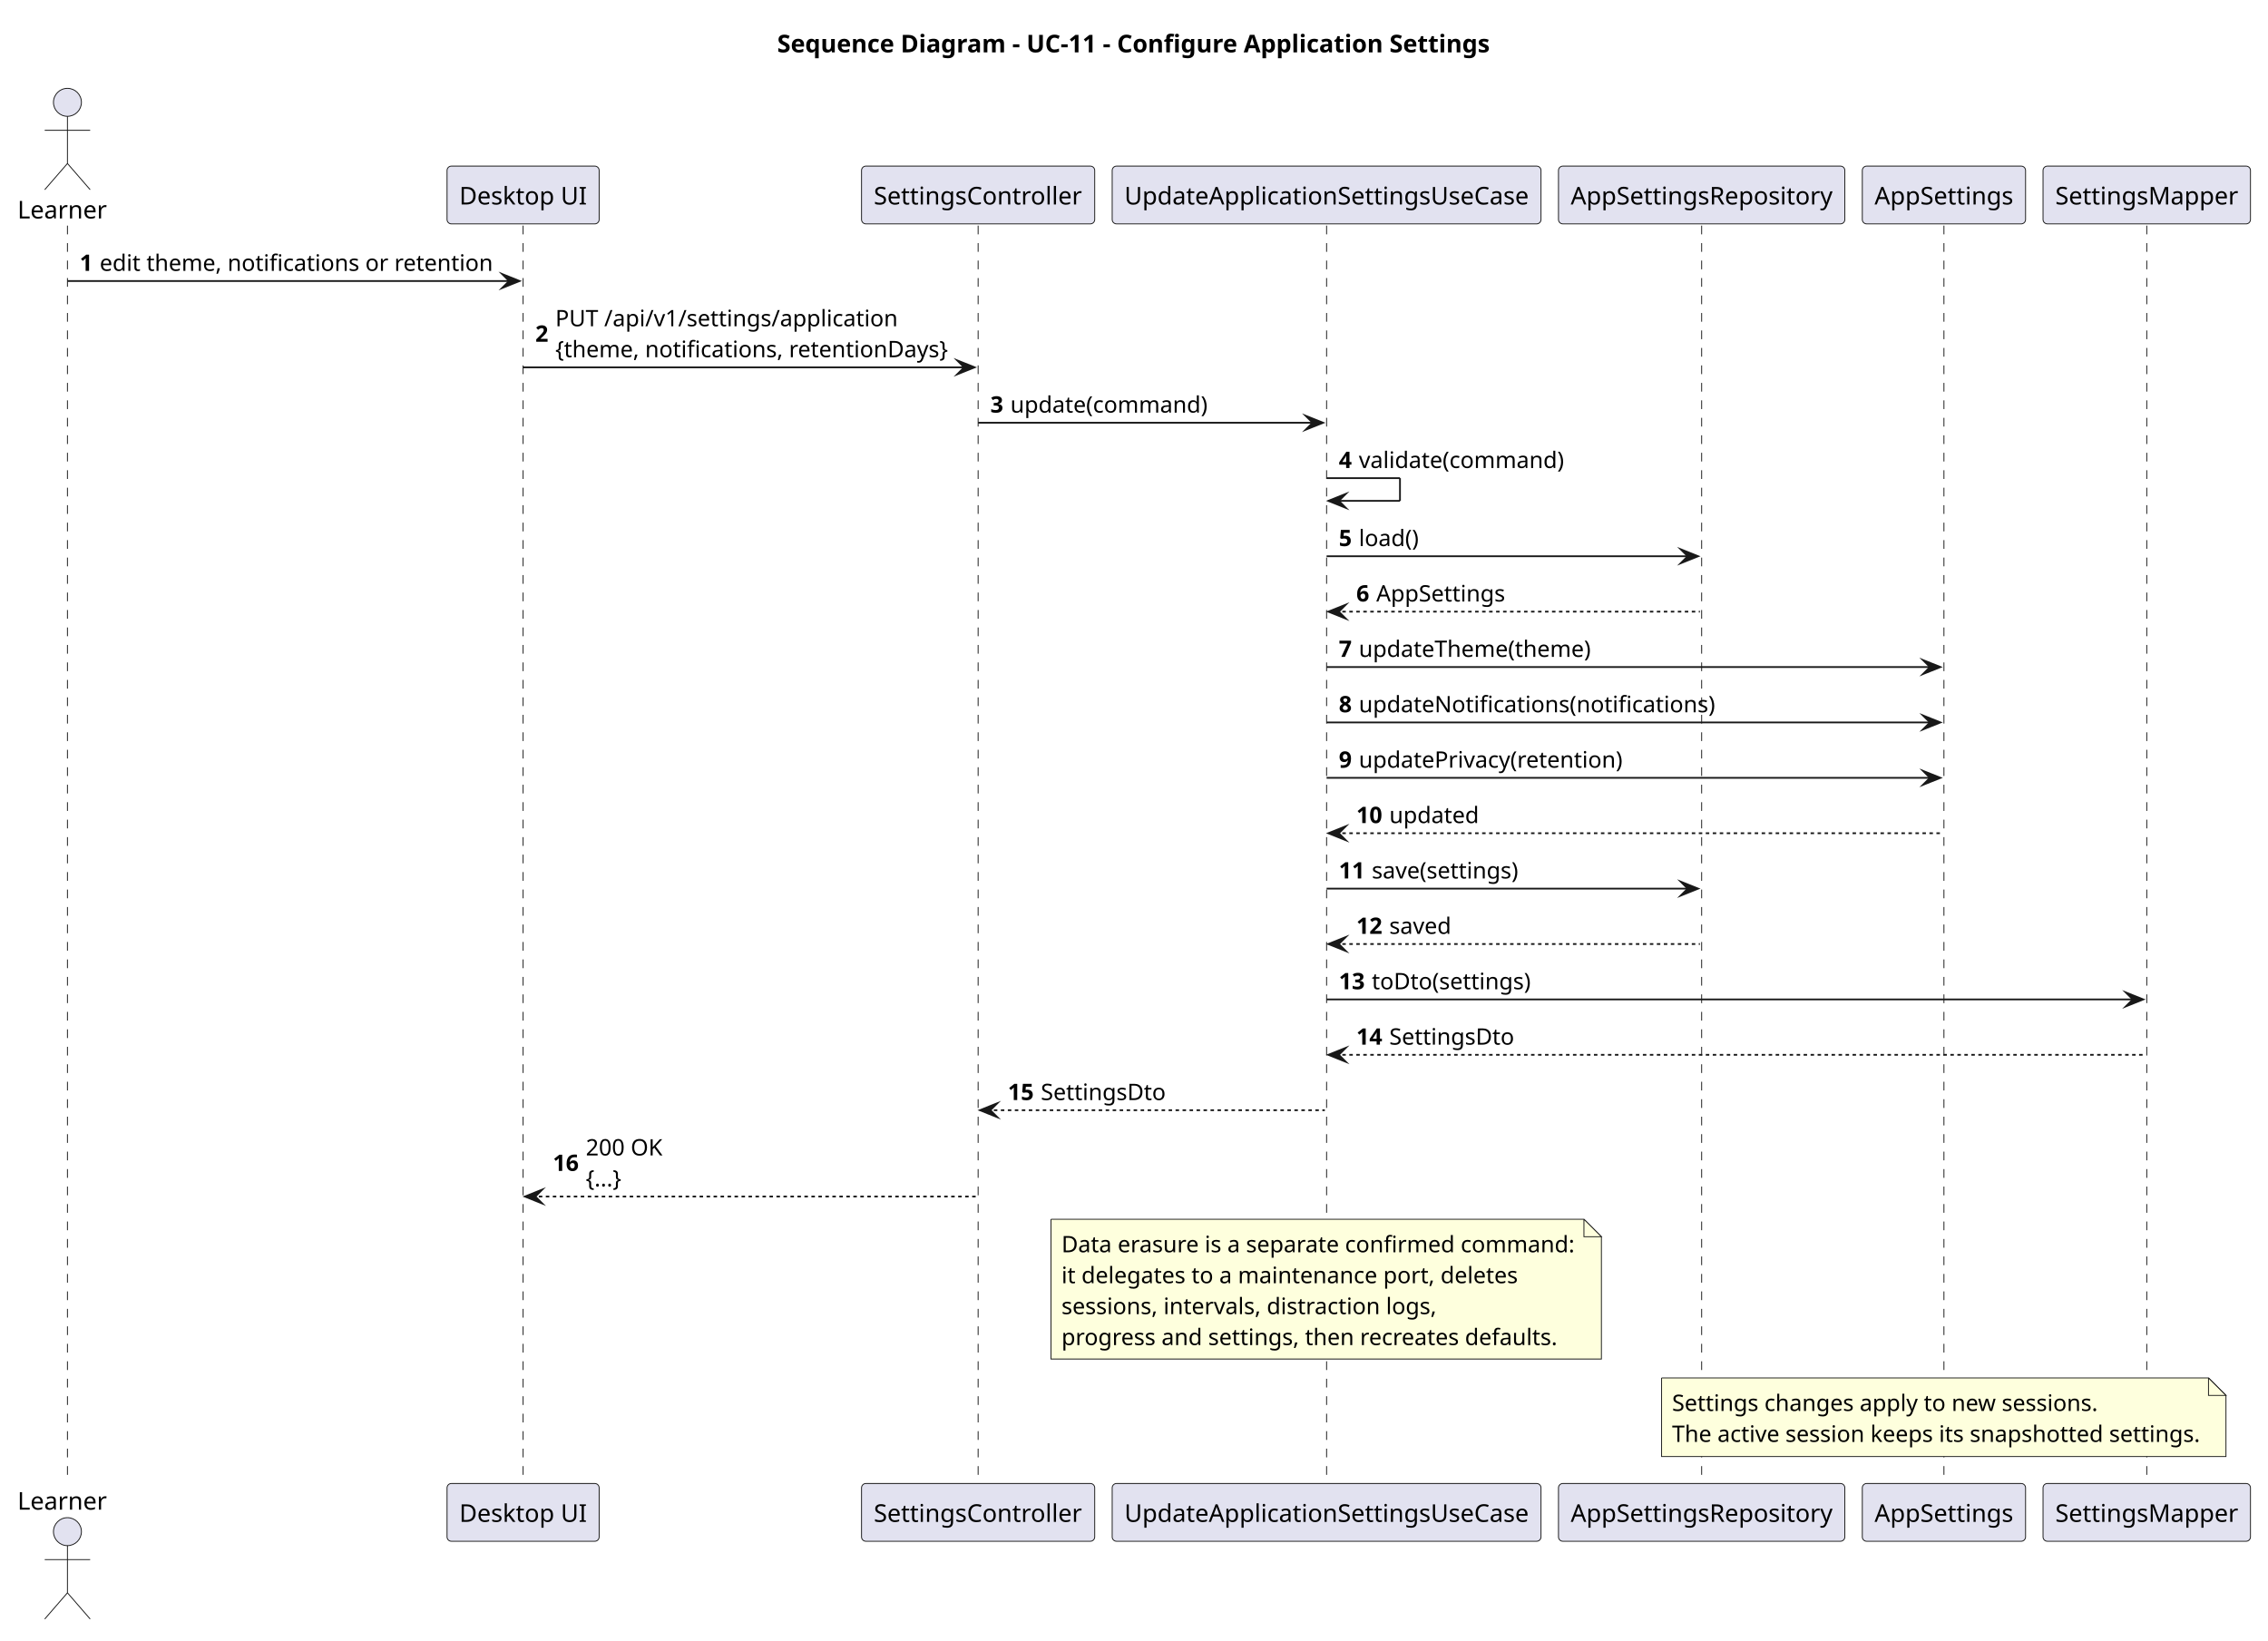
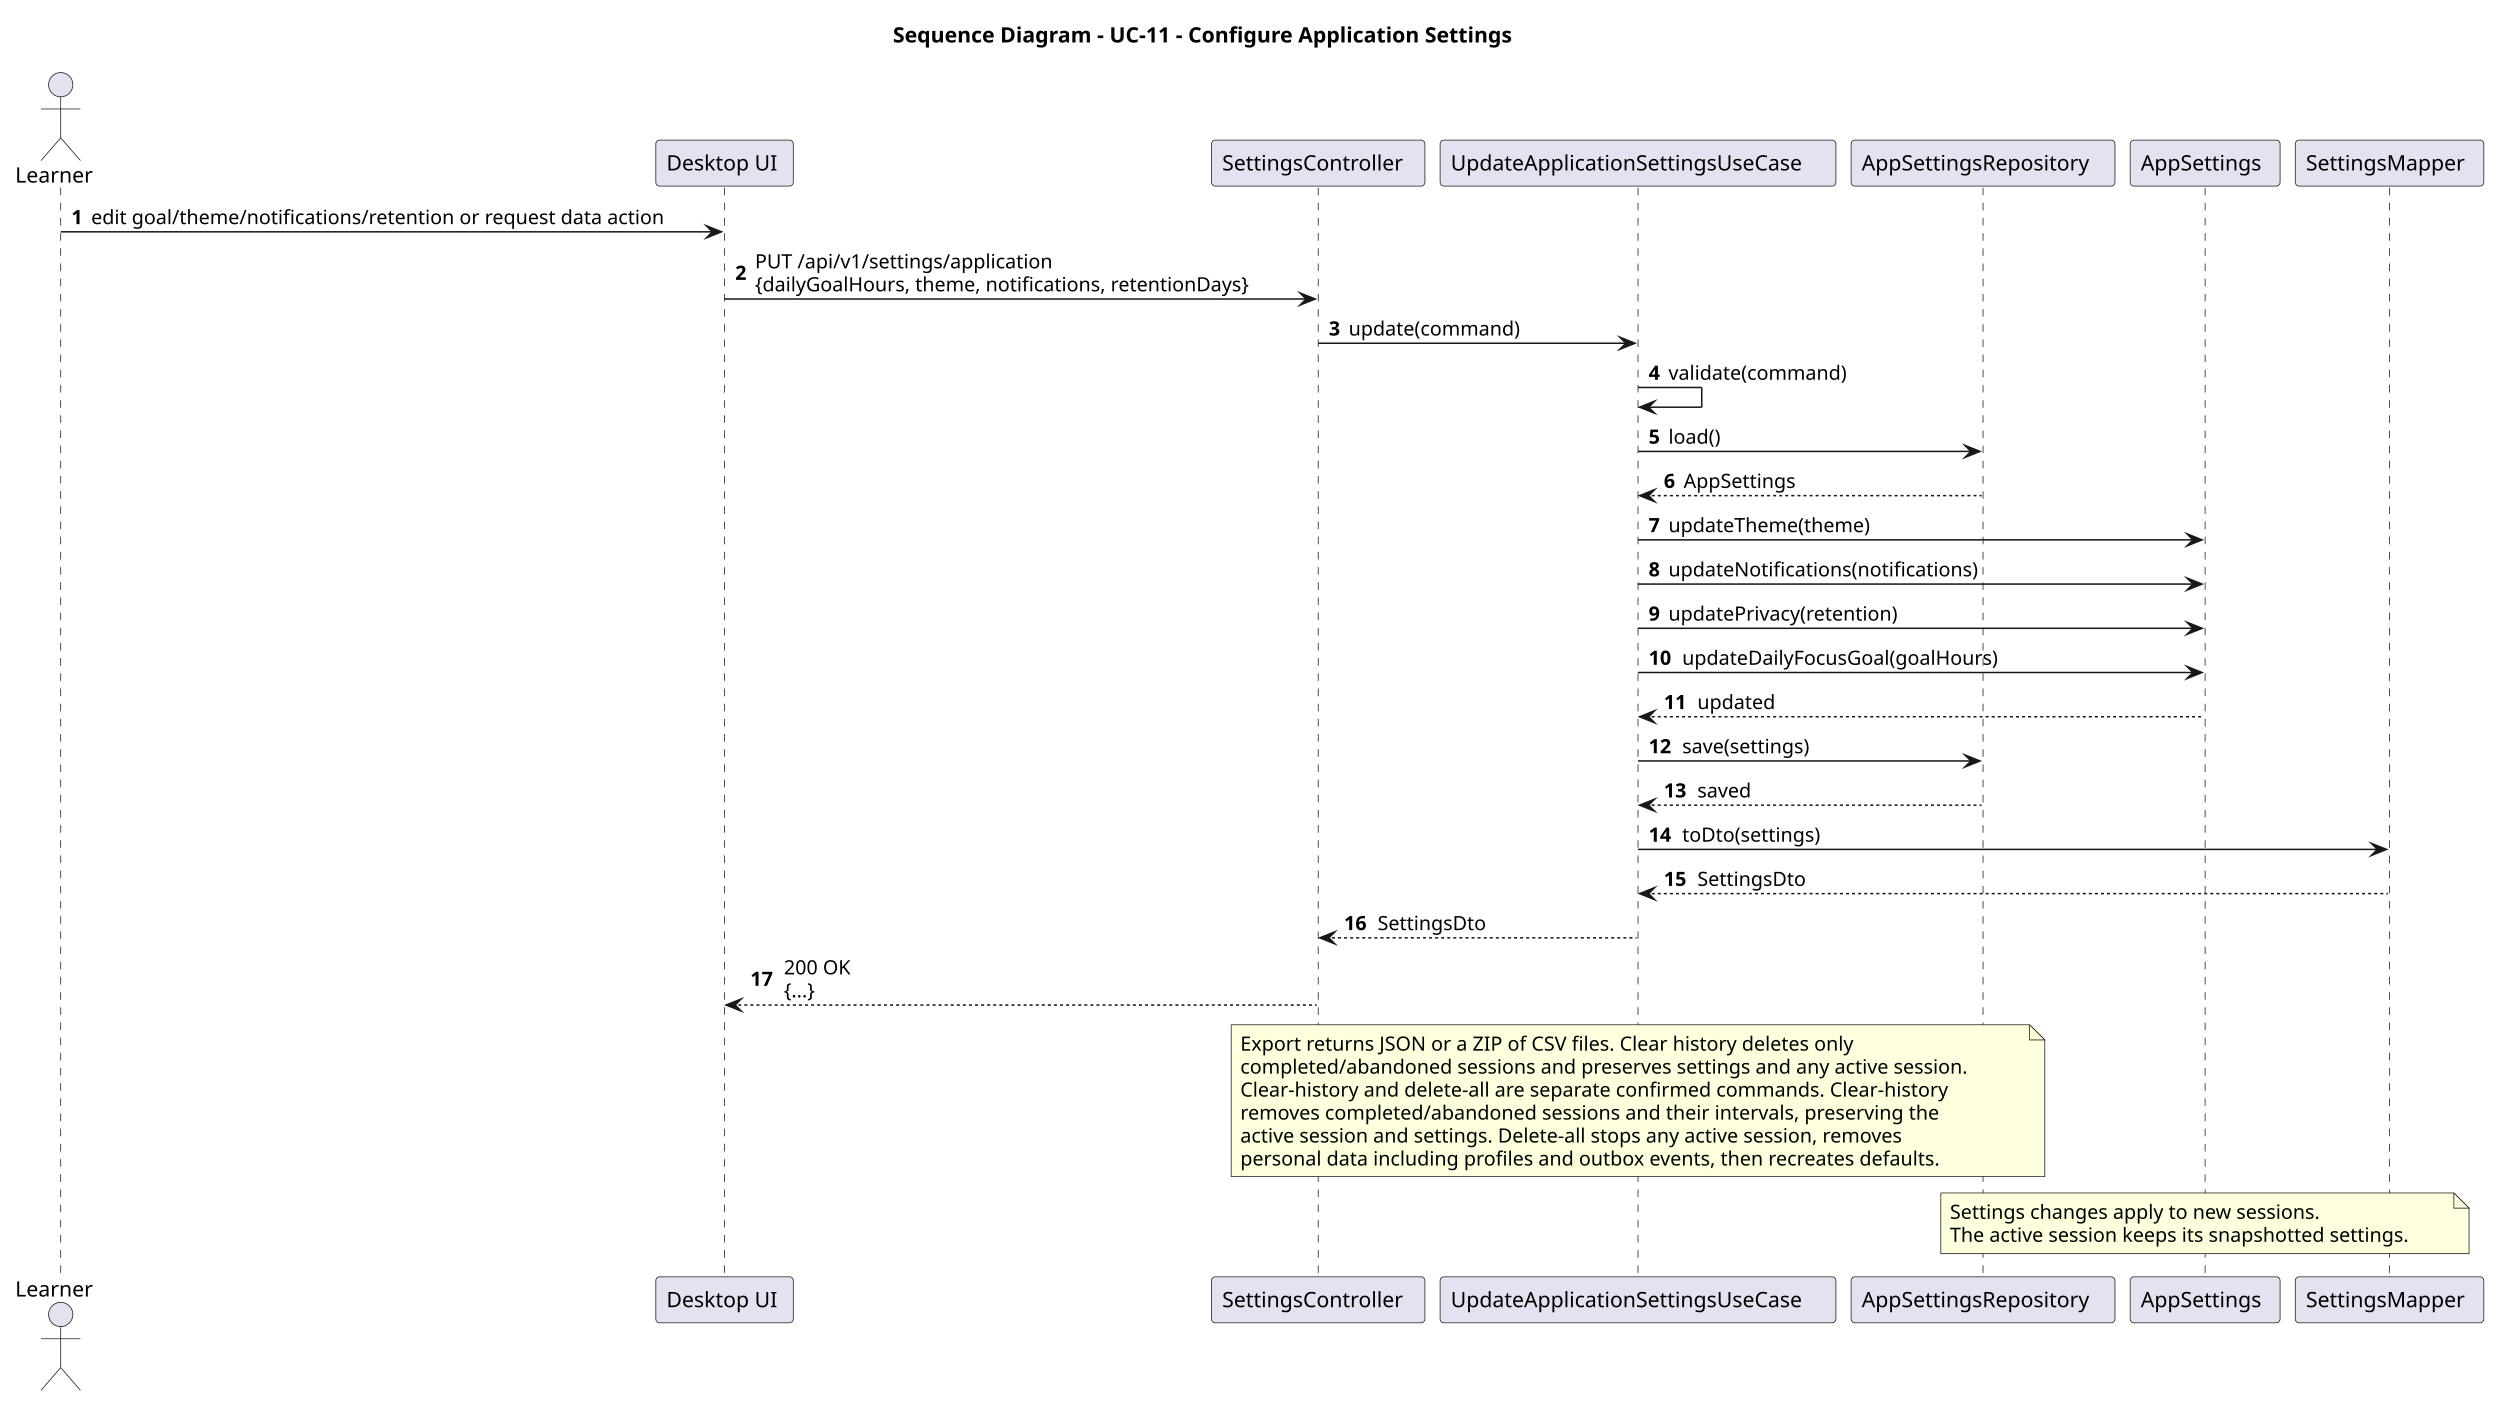
- <svg xmlns="http://www.w3.org/2000/svg" version="1.1" data-diagram-type="SEQUENCE" style="width:1298px;height:939px;background:#FFFFFF;" width="1298px" height="939px" viewBox="0 0 1298 939" zoomAndPan="magnify" preserveAspectRatio="none" contentStyleType="text/css">
+ <svg xmlns="http://www.w3.org/2000/svg" version="1.1" data-diagram-type="SEQUENCE" style="width:1647px;height:928px;background:#FFFFFF;" width="1647px" height="928px" viewBox="0 0 1647 928" zoomAndPan="magnify" preserveAspectRatio="none" contentStyleType="text/css">
  <defs />
  <g font-family="sans-serif" lengthAdjust="spacing">
    <g class="title" data-source-line="1">
-       <text x="444.794" y="29.966" fill="#000" font-size="14" textLength="407.384" font-weight="700">Sequence Diagram - UC-11 - Configure Application Settings</text>
-     </g>
-     <g>
-       <rect x="35.099" y="129.136" width="8" height="719.944" fill="#000" fill-opacity="0" />
-       <line x1="38.599" y1="129.136" x2="38.599" y2="849.08" style="stroke:#181818;stroke-width:0.5;stroke-dasharray:5,5;" />
-     </g>
-     <g>
-       <rect x="295.877" y="129.136" width="8" height="719.944" fill="#000" fill-opacity="0" />
-       <line x1="299.377" y1="129.136" x2="299.377" y2="849.08" style="stroke:#181818;stroke-width:0.5;stroke-dasharray:5,5;" />
-     </g>
-     <g>
-       <rect x="556.291" y="129.136" width="8" height="719.944" fill="#000" fill-opacity="0" />
-       <line x1="559.791" y1="129.136" x2="559.791" y2="849.08" style="stroke:#181818;stroke-width:0.5;stroke-dasharray:5,5;" />
-     </g>
-     <g>
-       <rect x="755.725" y="129.136" width="8" height="719.944" fill="#000" fill-opacity="0" />
-       <line x1="759.225" y1="129.136" x2="759.225" y2="849.08" style="stroke:#181818;stroke-width:0.5;stroke-dasharray:5,5;" />
-     </g>
-     <g>
-       <rect x="970.376" y="129.136" width="8" height="719.944" fill="#000" fill-opacity="0" />
-       <line x1="973.876" y1="129.136" x2="973.876" y2="849.08" style="stroke:#181818;stroke-width:0.5;stroke-dasharray:5,5;" />
-     </g>
-     <g>
-       <rect x="1109.036" y="129.136" width="8" height="719.944" fill="#000" fill-opacity="0" />
-       <line x1="1112.536" y1="129.136" x2="1112.536" y2="849.08" style="stroke:#181818;stroke-width:0.5;stroke-dasharray:5,5;" />
-     </g>
-     <g>
-       <rect x="1225.113" y="129.136" width="8" height="719.944" fill="#000" fill-opacity="0" />
-       <line x1="1228.613" y1="129.136" x2="1228.613" y2="849.08" style="stroke:#181818;stroke-width:0.5;stroke-dasharray:5,5;" />
-     </g>
-     <text x="10" y="125.034" fill="#000" font-size="14" textLength="51.198">Learner</text>
-     <ellipse cx="38.599" cy="58.568" rx="8" ry="8" fill="#E2E2F0" style="stroke:#181818;stroke-width:0.5;" />
-     <path d="M38.599,66.568 L38.599,93.568 M25.599,74.568 L51.599,74.568 M38.599,93.568 L25.599,108.568 M38.599,93.568 L51.599,108.568" style="stroke:#181818;stroke-width:0.5;" fill="none" />
-     <rect x="255.851" y="95.068" width="87.052" height="33.068" fill="#E2E2F0" style="stroke:#181818;stroke-width:0.5;" rx="2.5" ry="2.5" />
-     <text x="262.851" y="117.034" fill="#000" font-size="14" textLength="73.052">Desktop UI</text>
-     <rect x="493.068" y="95.068" width="133.448" height="33.068" fill="#E2E2F0" style="stroke:#181818;stroke-width:0.5;" rx="2.5" ry="2.5" />
-     <text x="500.068" y="117.034" fill="#000" font-size="14" textLength="119.448">SettingsController</text>
-     <rect x="636.515" y="95.068" width="245.419" height="33.068" fill="#E2E2F0" style="stroke:#181818;stroke-width:0.5;" rx="2.5" ry="2.5" />
-     <text x="643.515" y="117.034" fill="#000" font-size="14" textLength="231.419">UpdateApplicationSettingsUseCase</text>
-     <rect x="891.934" y="95.068" width="163.883" height="33.068" fill="#E2E2F0" style="stroke:#181818;stroke-width:0.5;" rx="2.5" ry="2.5" />
-     <text x="898.934" y="117.034" fill="#000" font-size="14" textLength="149.883">AppSettingsRepository</text>
-     <rect x="1065.818" y="95.068" width="93.436" height="33.068" fill="#E2E2F0" style="stroke:#181818;stroke-width:0.5;" rx="2.5" ry="2.5" />
-     <text x="1072.818" y="117.034" fill="#000" font-size="14" textLength="79.436">AppSettings</text>
-     <rect x="1169.253" y="95.068" width="118.72" height="33.068" fill="#E2E2F0" style="stroke:#181818;stroke-width:0.5;" rx="2.5" ry="2.5" />
-     <text x="1176.253" y="117.034" fill="#000" font-size="14" textLength="104.72">SettingsMapper</text>
-     <text x="10" y="864.046" fill="#000" font-size="14" textLength="51.198">Learner</text>
-     <ellipse cx="38.599" cy="876.648" rx="8" ry="8" fill="#E2E2F0" style="stroke:#181818;stroke-width:0.5;" />
-     <path d="M38.599,884.648 L38.599,911.648 M25.599,892.648 L51.599,892.648 M38.599,911.648 L25.599,926.648 M38.599,911.648 L51.599,926.648" style="stroke:#181818;stroke-width:0.5;" fill="none" />
-     <rect x="255.851" y="849.08" width="87.052" height="33.068" fill="#E2E2F0" style="stroke:#181818;stroke-width:0.5;" rx="2.5" ry="2.5" />
-     <text x="262.851" y="871.046" fill="#000" font-size="14" textLength="73.052">Desktop UI</text>
-     <rect x="493.068" y="849.08" width="133.448" height="33.068" fill="#E2E2F0" style="stroke:#181818;stroke-width:0.5;" rx="2.5" ry="2.5" />
-     <text x="500.068" y="871.046" fill="#000" font-size="14" textLength="119.448">SettingsController</text>
-     <rect x="636.515" y="849.08" width="245.419" height="33.068" fill="#E2E2F0" style="stroke:#181818;stroke-width:0.5;" rx="2.5" ry="2.5" />
-     <text x="643.515" y="871.046" fill="#000" font-size="14" textLength="231.419">UpdateApplicationSettingsUseCase</text>
-     <rect x="891.934" y="849.08" width="163.883" height="33.068" fill="#E2E2F0" style="stroke:#181818;stroke-width:0.5;" rx="2.5" ry="2.5" />
-     <text x="898.934" y="871.046" fill="#000" font-size="14" textLength="149.883">AppSettingsRepository</text>
-     <rect x="1065.818" y="849.08" width="93.436" height="33.068" fill="#E2E2F0" style="stroke:#181818;stroke-width:0.5;" rx="2.5" ry="2.5" />
-     <text x="1072.818" y="871.046" fill="#000" font-size="14" textLength="79.436">AppSettings</text>
-     <rect x="1169.253" y="849.08" width="118.72" height="33.068" fill="#E2E2F0" style="stroke:#181818;stroke-width:0.5;" rx="2.5" ry="2.5" />
-     <text x="1176.253" y="871.046" fill="#000" font-size="14" textLength="104.72">SettingsMapper</text>
-     <polygon points="287.377,156.842,297.377,160.842,287.377,164.842,291.377,160.842" fill="#181818" style="stroke:#181818;stroke-width:1;stroke-linejoin:miter;stroke-miterlimit:10;" />
-     <line x1="38.599" y1="160.842" x2="293.377" y2="160.842" style="stroke:#181818;stroke-width:1;" />
-     <text x="45.599" y="155.033" fill="#000" font-size="13" font-weight="700">1</text>
-     <text x="57.035" y="155.033" fill="#000" font-size="13" textLength="225.342">edit theme, notifications or retention</text>
-     <polygon points="547.791,206.254,557.791,210.254,547.791,214.254,551.791,210.254" fill="#181818" style="stroke:#181818;stroke-width:1;stroke-linejoin:miter;stroke-miterlimit:10;" />
-     <line x1="299.377" y1="210.254" x2="553.791" y2="210.254" style="stroke:#181818;stroke-width:1;" />
-     <text x="306.377" y="195.592" fill="#000" font-size="13" font-weight="700">2</text>
-     <text x="317.813" y="186.739" fill="#000" font-size="13" textLength="196.027">PUT /api/v1/settings/application</text>
-     <text x="317.813" y="204.445" fill="#000" font-size="13" textLength="224.978">{theme, notifications, retentionDays}</text>
-     <polygon points="747.225,237.96,757.225,241.96,747.225,245.96,751.225,241.96" fill="#181818" style="stroke:#181818;stroke-width:1;stroke-linejoin:miter;stroke-miterlimit:10;" />
-     <line x1="559.791" y1="241.96" x2="753.225" y2="241.96" style="stroke:#181818;stroke-width:1;" />
-     <text x="566.791" y="236.151" fill="#000" font-size="13" font-weight="700">3</text>
-     <text x="578.227" y="236.151" fill="#000" font-size="13" textLength="112.879">update(command)</text>
-     <line x1="759.225" y1="273.666" x2="801.225" y2="273.666" style="stroke:#181818;stroke-width:1;" />
-     <line x1="801.225" y1="273.666" x2="801.225" y2="286.666" style="stroke:#181818;stroke-width:1;" />
-     <line x1="760.225" y1="286.666" x2="801.225" y2="286.666" style="stroke:#181818;stroke-width:1;" />
-     <polygon points="770.225,282.666,760.225,286.666,770.225,290.666,766.225,286.666" fill="#181818" style="stroke:#181818;stroke-width:1;stroke-linejoin:miter;stroke-miterlimit:10;" />
-     <text x="766.225" y="267.857" fill="#000" font-size="13" font-weight="700">4</text>
-     <text x="777.661" y="267.857" fill="#000" font-size="13" textLength="117.455">validate(command)</text>
-     <polygon points="961.876,314.372,971.876,318.372,961.876,322.372,965.876,318.372" fill="#181818" style="stroke:#181818;stroke-width:1;stroke-linejoin:miter;stroke-miterlimit:10;" />
-     <line x1="759.225" y1="318.372" x2="967.876" y2="318.372" style="stroke:#181818;stroke-width:1;" />
-     <text x="766.225" y="312.563" fill="#000" font-size="13" font-weight="700">5</text>
-     <text x="777.661" y="312.563" fill="#000" font-size="13" textLength="34.307">load()</text>
-     <polygon points="770.225,346.078,760.225,350.078,770.225,354.078,766.225,350.078" fill="#181818" style="stroke:#181818;stroke-width:1;stroke-linejoin:miter;stroke-miterlimit:10;" />
-     <line x1="764.225" y1="350.078" x2="972.876" y2="350.078" style="stroke:#181818;stroke-width:1;stroke-dasharray:2,2;" />
-     <text x="776.225" y="344.269" fill="#000" font-size="13" font-weight="700">6</text>
-     <text x="787.661" y="344.269" fill="#000" font-size="13" textLength="73.762">AppSettings</text>
-     <polygon points="1100.536,377.784,1110.536,381.784,1100.536,385.784,1104.536,381.784" fill="#181818" style="stroke:#181818;stroke-width:1;stroke-linejoin:miter;stroke-miterlimit:10;" />
-     <line x1="759.225" y1="381.784" x2="1106.536" y2="381.784" style="stroke:#181818;stroke-width:1;" />
-     <text x="766.225" y="375.975" fill="#000" font-size="13" font-weight="700">7</text>
-     <text x="777.661" y="375.975" fill="#000" font-size="13" textLength="132.769">updateTheme(theme)</text>
-     <polygon points="1100.536,409.49,1110.536,413.49,1100.536,417.49,1104.536,413.49" fill="#181818" style="stroke:#181818;stroke-width:1;stroke-linejoin:miter;stroke-miterlimit:10;" />
-     <line x1="759.225" y1="413.49" x2="1106.536" y2="413.49" style="stroke:#181818;stroke-width:1;" />
-     <text x="766.225" y="407.681" fill="#000" font-size="13" font-weight="700">8</text>
-     <text x="777.661" y="407.681" fill="#000" font-size="13" textLength="203.944">updateNotifications(notifications)</text>
-     <polygon points="1100.536,441.196,1110.536,445.196,1100.536,449.196,1104.536,445.196" fill="#181818" style="stroke:#181818;stroke-width:1;stroke-linejoin:miter;stroke-miterlimit:10;" />
-     <line x1="759.225" y1="445.196" x2="1106.536" y2="445.196" style="stroke:#181818;stroke-width:1;" />
-     <text x="766.225" y="439.387" fill="#000" font-size="13" font-weight="700">9</text>
-     <text x="777.661" y="439.387" fill="#000" font-size="13" textLength="151.203">updatePrivacy(retention)</text>
-     <polygon points="770.225,472.902,760.225,476.902,770.225,480.902,766.225,476.902" fill="#181818" style="stroke:#181818;stroke-width:1;stroke-linejoin:miter;stroke-miterlimit:10;" />
-     <line x1="764.225" y1="476.902" x2="1111.536" y2="476.902" style="stroke:#181818;stroke-width:1;stroke-dasharray:2,2;" />
-     <text x="776.225" y="471.093" fill="#000" font-size="13" textLength="14.872" font-weight="700">10</text>
-     <text x="795.097" y="471.093" fill="#000" font-size="13" textLength="51.337">updated</text>
-     <polygon points="961.876,504.608,971.876,508.608,961.876,512.608,965.876,508.608" fill="#181818" style="stroke:#181818;stroke-width:1;stroke-linejoin:miter;stroke-miterlimit:10;" />
-     <line x1="759.225" y1="508.608" x2="967.876" y2="508.608" style="stroke:#181818;stroke-width:1;" />
-     <text x="766.225" y="502.799" fill="#000" font-size="13" textLength="14.872" font-weight="700">11</text>
-     <text x="785.097" y="502.799" fill="#000" font-size="13" textLength="83.811">save(settings)</text>
-     <polygon points="770.225,536.314,760.225,540.314,770.225,544.314,766.225,540.314" fill="#181818" style="stroke:#181818;stroke-width:1;stroke-linejoin:miter;stroke-miterlimit:10;" />
-     <line x1="764.225" y1="540.314" x2="972.876" y2="540.314" style="stroke:#181818;stroke-width:1;stroke-dasharray:2,2;" />
-     <text x="776.225" y="534.505" fill="#000" font-size="13" textLength="14.872" font-weight="700">12</text>
-     <text x="795.097" y="534.505" fill="#000" font-size="13" textLength="35.451">saved</text>
-     <polygon points="1216.613,568.02,1226.613,572.02,1216.613,576.02,1220.613,572.02" fill="#181818" style="stroke:#181818;stroke-width:1;stroke-linejoin:miter;stroke-miterlimit:10;" />
-     <line x1="759.225" y1="572.02" x2="1222.613" y2="572.02" style="stroke:#181818;stroke-width:1;" />
-     <text x="766.225" y="566.211" fill="#000" font-size="13" textLength="14.872" font-weight="700">13</text>
-     <text x="785.097" y="566.211" fill="#000" font-size="13" textLength="90.961">toDto(settings)</text>
-     <polygon points="770.225,599.726,760.225,603.726,770.225,607.726,766.225,603.726" fill="#181818" style="stroke:#181818;stroke-width:1;stroke-linejoin:miter;stroke-miterlimit:10;" />
-     <line x1="764.225" y1="603.726" x2="1227.613" y2="603.726" style="stroke:#181818;stroke-width:1;stroke-dasharray:2,2;" />
-     <text x="776.225" y="597.917" fill="#000" font-size="13" textLength="14.872" font-weight="700">14</text>
-     <text x="795.097" y="597.917" fill="#000" font-size="13" textLength="71.513">SettingsDto</text>
-     <polygon points="570.791,631.432,560.791,635.432,570.791,639.432,566.791,635.432" fill="#181818" style="stroke:#181818;stroke-width:1;stroke-linejoin:miter;stroke-miterlimit:10;" />
-     <line x1="564.791" y1="635.432" x2="758.225" y2="635.432" style="stroke:#181818;stroke-width:1;stroke-dasharray:2,2;" />
-     <text x="576.791" y="629.623" fill="#000" font-size="13" textLength="14.872" font-weight="700">15</text>
-     <text x="595.663" y="629.623" fill="#000" font-size="13" textLength="71.513">SettingsDto</text>
-     <polygon points="310.377,680.844,300.377,684.844,310.377,688.844,306.377,684.844" fill="#181818" style="stroke:#181818;stroke-width:1;stroke-linejoin:miter;stroke-miterlimit:10;" />
-     <line x1="304.377" y1="684.844" x2="558.791" y2="684.844" style="stroke:#181818;stroke-width:1;stroke-dasharray:2,2;" />
-     <text x="316.377" y="670.182" fill="#000" font-size="13" textLength="14.872" font-weight="700">16</text>
-     <text x="335.249" y="661.329" fill="#000" font-size="13" textLength="43.888">200 OK</text>
-     <text x="335.249" y="679.035" fill="#000" font-size="13" textLength="20.332">{...}</text>
-     <path d="M601.5,697.844 L601.5,777.844 L916.5,777.844 L916.5,707.844 L906.5,697.844 L601.5,697.844" style="stroke:#181818;stroke-width:0.5;" fill="#FEFFDD" />
-     <path d="M906.5,697.844 L906.5,707.844 L916.5,707.844 L906.5,697.844" style="stroke:#181818;stroke-width:0.5;" fill="#FEFFDD" />
-     <text x="607.5" y="716.741" fill="#000" font-size="13" textLength="294.45">Data erasure is a separate confirmed command:</text>
-     <text x="607.5" y="734.447" fill="#000" font-size="13" textLength="261.196">it delegates to a maintenance port, deletes</text>
-     <text x="607.5" y="752.153" fill="#000" font-size="13" textLength="214.903">sessions, intervals, distraction logs,</text>
-     <text x="607.5" y="769.859" fill="#000" font-size="13" textLength="284.804">progress and settings, then recreates defaults.</text>
-     <path d="M950.943,788.668 L950.943,833.668 L1273.943,833.668 L1273.943,798.668 L1263.943,788.668 L950.943,788.668" style="stroke:#181818;stroke-width:0.5;" fill="#FEFFDD" />
-     <path d="M1263.943,788.668 L1263.943,798.668 L1273.943,798.668 L1263.943,788.668" style="stroke:#181818;stroke-width:0.5;" fill="#FEFFDD" />
-     <text x="956.943" y="807.565" fill="#000" font-size="13" textLength="243.906">Settings changes apply to new sessions.</text>
-     <text x="956.943" y="825.271" fill="#000" font-size="13" textLength="302.185">The active session keeps its snapshotted settings.</text>
+       <text x="588.25" y="27.995" fill="#000" font-size="14" textLength="468.843" font-weight="700">Sequence Diagram - UC-11 - Configure Application Settings</text>
+     </g>
+     <g class="participant-lifeline" data-qualified-name="Learner" data-entity-uid="part1" id="part1-lifeline" data-source-line="4">
+       <g>
+         <rect x="36.495" y="123.594" width="8" height="717.586" fill="#000" fill-opacity="0" />
+         <line x1="39.995" y1="123.594" x2="39.995" y2="841.18" style="stroke:#181818;stroke-width:0.5;stroke-dasharray:5,5;" />
+       </g>
+     </g>
+     <g class="participant-lifeline" data-qualified-name="UI" data-entity-uid="part2" id="part2-lifeline" data-source-line="5">
+       <g>
+         <rect x="473.836" y="123.594" width="8" height="717.586" fill="#000" fill-opacity="0" />
+         <line x1="477.336" y1="123.594" x2="477.336" y2="841.18" style="stroke:#181818;stroke-width:0.5;stroke-dasharray:5,5;" />
+       </g>
+     </g>
+     <g class="participant-lifeline" data-qualified-name="Controller" data-entity-uid="part3" id="part3-lifeline" data-source-line="6">
+       <g>
+         <rect x="864.941" y="123.594" width="8" height="717.586" fill="#000" fill-opacity="0" />
+         <line x1="868.441" y1="123.594" x2="868.441" y2="841.18" style="stroke:#181818;stroke-width:0.5;stroke-dasharray:5,5;" />
+       </g>
+     </g>
+     <g class="participant-lifeline" data-qualified-name="UseCase" data-entity-uid="part4" id="part4-lifeline" data-source-line="7">
+       <g>
+         <rect x="1075.621" y="123.594" width="8" height="717.586" fill="#000" fill-opacity="0" />
+         <line x1="1079.121" y1="123.594" x2="1079.121" y2="841.18" style="stroke:#181818;stroke-width:0.5;stroke-dasharray:5,5;" />
+       </g>
+     </g>
+     <g class="participant-lifeline" data-qualified-name="Repo" data-entity-uid="part5" id="part5-lifeline" data-source-line="8">
+       <g>
+         <rect x="1302.925" y="123.594" width="8" height="717.586" fill="#000" fill-opacity="0" />
+         <line x1="1306.425" y1="123.594" x2="1306.425" y2="841.18" style="stroke:#181818;stroke-width:0.5;stroke-dasharray:5,5;" />
+       </g>
+     </g>
+     <g class="participant-lifeline" data-qualified-name="Settings" data-entity-uid="part6" id="part6-lifeline" data-source-line="9">
+       <g>
+         <rect x="1449.233" y="123.594" width="8" height="717.586" fill="#000" fill-opacity="0" />
+         <line x1="1452.733" y1="123.594" x2="1452.733" y2="841.18" style="stroke:#181818;stroke-width:0.5;stroke-dasharray:5,5;" />
+       </g>
+     </g>
+     <g class="participant-lifeline" data-qualified-name="Mapper" data-entity-uid="part7" id="part7-lifeline" data-source-line="10">
+       <g>
+         <rect x="1570.731" y="123.594" width="8" height="717.586" fill="#000" fill-opacity="0" />
+         <line x1="1574.231" y1="123.594" x2="1574.231" y2="841.18" style="stroke:#181818;stroke-width:0.5;stroke-dasharray:5,5;" />
+       </g>
+     </g>
+     <g class="participant participant-head" data-qualified-name="Learner" data-entity-uid="part1" id="part1-head" data-source-line="4">
+       <text x="10" y="120.292" fill="#000" font-size="14" textLength="53.99">Learner</text>
+       <ellipse cx="39.995" cy="55.797" rx="8" ry="8" fill="#E2E2F0" style="stroke:#181818;stroke-width:0.5;" />
+       <path d="M39.995,63.797 L39.995,90.797 M26.995,71.797 L52.995,71.797 M39.995,90.797 L26.995,105.797 M39.995,90.797 L52.995,105.797" style="stroke:#181818;stroke-width:0.5;" fill="none" />
+     </g>
+     <g class="participant participant-head" data-qualified-name="UI" data-entity-uid="part2" id="part2-head" data-source-line="5">
+       <rect x="432.055" y="92.297" width="90.563" height="30.297" fill="#E2E2F0" style="stroke:#181818;stroke-width:0.5;" rx="2.5" ry="2.5" />
+       <text x="439.055" y="112.292" fill="#000" font-size="14" textLength="76.563">Desktop UI</text>
+     </g>
+     <g class="participant participant-head" data-qualified-name="Controller" data-entity-uid="part3" id="part3-head" data-source-line="6">
+       <rect x="798.144" y="92.297" width="140.595" height="30.297" fill="#E2E2F0" style="stroke:#181818;stroke-width:0.5;" rx="2.5" ry="2.5" />
+       <text x="805.144" y="112.292" fill="#000" font-size="14" textLength="126.595">SettingsController</text>
+     </g>
+     <g class="participant participant-head" data-qualified-name="UseCase" data-entity-uid="part4" id="part4-head" data-source-line="7">
+       <rect x="948.739" y="92.297" width="260.764" height="30.297" fill="#E2E2F0" style="stroke:#181818;stroke-width:0.5;" rx="2.5" ry="2.5" />
+       <text x="955.739" y="112.292" fill="#000" font-size="14" textLength="246.764">UpdateApplicationSettingsUseCase</text>
+     </g>
+     <g class="participant participant-head" data-qualified-name="Repo" data-entity-uid="part5" id="part5-head" data-source-line="8">
+       <rect x="1219.502" y="92.297" width="173.845" height="30.297" fill="#E2E2F0" style="stroke:#181818;stroke-width:0.5;" rx="2.5" ry="2.5" />
+       <text x="1226.502" y="112.292" fill="#000" font-size="14" textLength="159.845">AppSettingsRepository</text>
+     </g>
+     <g class="participant participant-head" data-qualified-name="Settings" data-entity-uid="part6" id="part6-head" data-source-line="9">
+       <rect x="1403.347" y="92.297" width="98.772" height="30.297" fill="#E2E2F0" style="stroke:#181818;stroke-width:0.5;" rx="2.5" ry="2.5" />
+       <text x="1410.347" y="112.292" fill="#000" font-size="14" textLength="84.772">AppSettings</text>
+     </g>
+     <g class="participant participant-head" data-qualified-name="Mapper" data-entity-uid="part7" id="part7-head" data-source-line="10">
+       <rect x="1512.12" y="92.297" width="124.223" height="30.297" fill="#E2E2F0" style="stroke:#181818;stroke-width:0.5;" rx="2.5" ry="2.5" />
+       <text x="1519.12" y="112.292" fill="#000" font-size="14" textLength="110.223">SettingsMapper</text>
+     </g>
+     <g class="participant participant-tail" data-qualified-name="Learner" data-entity-uid="part1" id="part1-tail" data-source-line="4">
+       <text x="10" y="854.175" fill="#000" font-size="14" textLength="53.99">Learner</text>
+       <ellipse cx="39.995" cy="865.977" rx="8" ry="8" fill="#E2E2F0" style="stroke:#181818;stroke-width:0.5;" />
+       <path d="M39.995,873.977 L39.995,900.977 M26.995,881.977 L52.995,881.977 M39.995,900.977 L26.995,915.977 M39.995,900.977 L52.995,915.977" style="stroke:#181818;stroke-width:0.5;" fill="none" />
+     </g>
+     <g class="participant participant-tail" data-qualified-name="UI" data-entity-uid="part2" id="part2-tail" data-source-line="5">
+       <rect x="432.055" y="841.18" width="90.563" height="30.297" fill="#E2E2F0" style="stroke:#181818;stroke-width:0.5;" rx="2.5" ry="2.5" />
+       <text x="439.055" y="861.175" fill="#000" font-size="14" textLength="76.563">Desktop UI</text>
+     </g>
+     <g class="participant participant-tail" data-qualified-name="Controller" data-entity-uid="part3" id="part3-tail" data-source-line="6">
+       <rect x="798.144" y="841.18" width="140.595" height="30.297" fill="#E2E2F0" style="stroke:#181818;stroke-width:0.5;" rx="2.5" ry="2.5" />
+       <text x="805.144" y="861.175" fill="#000" font-size="14" textLength="126.595">SettingsController</text>
+     </g>
+     <g class="participant participant-tail" data-qualified-name="UseCase" data-entity-uid="part4" id="part4-tail" data-source-line="7">
+       <rect x="948.739" y="841.18" width="260.764" height="30.297" fill="#E2E2F0" style="stroke:#181818;stroke-width:0.5;" rx="2.5" ry="2.5" />
+       <text x="955.739" y="861.175" fill="#000" font-size="14" textLength="246.764">UpdateApplicationSettingsUseCase</text>
+     </g>
+     <g class="participant participant-tail" data-qualified-name="Repo" data-entity-uid="part5" id="part5-tail" data-source-line="8">
+       <rect x="1219.502" y="841.18" width="173.845" height="30.297" fill="#E2E2F0" style="stroke:#181818;stroke-width:0.5;" rx="2.5" ry="2.5" />
+       <text x="1226.502" y="861.175" fill="#000" font-size="14" textLength="159.845">AppSettingsRepository</text>
+     </g>
+     <g class="participant participant-tail" data-qualified-name="Settings" data-entity-uid="part6" id="part6-tail" data-source-line="9">
+       <rect x="1403.347" y="841.18" width="98.772" height="30.297" fill="#E2E2F0" style="stroke:#181818;stroke-width:0.5;" rx="2.5" ry="2.5" />
+       <text x="1410.347" y="861.175" fill="#000" font-size="14" textLength="84.772">AppSettings</text>
+     </g>
+     <g class="participant participant-tail" data-qualified-name="Mapper" data-entity-uid="part7" id="part7-tail" data-source-line="10">
+       <rect x="1512.12" y="841.18" width="124.223" height="30.297" fill="#E2E2F0" style="stroke:#181818;stroke-width:0.5;" rx="2.5" ry="2.5" />
+       <text x="1519.12" y="861.175" fill="#000" font-size="14" textLength="110.223">SettingsMapper</text>
+     </g>
+     <g class="message" data-entity-1="part1" data-entity-2="part2" id="msg1" data-source-line="12">
+       <polygon points="465.336,148.727,475.336,152.727,465.336,156.727,469.336,152.727" fill="#181818" style="stroke:#181818;stroke-width:1;stroke-linejoin:miter;stroke-miterlimit:10;" />
+       <line x1="39.995" y1="152.727" x2="471.336" y2="152.727" style="stroke:#181818;stroke-width:1;" />
+       <text x="46.995" y="147.661" fill="#000" font-size="13" font-weight="700">1</text>
+       <text x="60.041" y="147.661" fill="#000" font-size="13" textLength="400.296">edit goal/theme/notifications/retention or request data action</text>
+     </g>
+     <g class="message" data-entity-1="part2" data-entity-2="part3" id="msg2" data-source-line="13">
+       <polygon points="856.441,192.992,866.441,196.992,856.441,200.992,860.441,196.992" fill="#181818" style="stroke:#181818;stroke-width:1;stroke-linejoin:miter;stroke-miterlimit:10;" />
+       <line x1="477.336" y1="196.992" x2="862.441" y2="196.992" style="stroke:#181818;stroke-width:1;" />
+       <text x="484.336" y="184.36" fill="#000" font-size="13" font-weight="700">2</text>
+       <text x="497.382" y="176.793" fill="#000" font-size="13" textLength="206.292">PUT /api/v1/settings/application</text>
+       <text x="497.382" y="191.926" fill="#000" font-size="13" textLength="354.06">{dailyGoalHours, theme, notifications, retentionDays}</text>
+     </g>
+     <g class="message" data-entity-1="part3" data-entity-2="part4" id="msg3" data-source-line="14">
+       <polygon points="1067.121,222.125,1077.121,226.125,1067.121,230.125,1071.121,226.125" fill="#181818" style="stroke:#181818;stroke-width:1;stroke-linejoin:miter;stroke-miterlimit:10;" />
+       <line x1="868.441" y1="226.125" x2="1073.121" y2="226.125" style="stroke:#181818;stroke-width:1;" />
+       <text x="875.441" y="221.059" fill="#000" font-size="13" font-weight="700">3</text>
+       <text x="888.487" y="221.059" fill="#000" font-size="13" textLength="120.834">update(command)</text>
+     </g>
+     <g class="message" data-entity-1="part4" data-entity-2="part4" id="msg4" data-source-line="15">
+       <line x1="1079.121" y1="255.258" x2="1121.121" y2="255.258" style="stroke:#181818;stroke-width:1;" />
+       <line x1="1121.121" y1="255.258" x2="1121.121" y2="268.258" style="stroke:#181818;stroke-width:1;" />
+       <line x1="1080.121" y1="268.258" x2="1121.121" y2="268.258" style="stroke:#181818;stroke-width:1;" />
+       <polygon points="1090.121,264.258,1080.121,268.258,1090.121,272.258,1086.121,268.258" fill="#181818" style="stroke:#181818;stroke-width:1;stroke-linejoin:miter;stroke-miterlimit:10;" />
+       <text x="1086.121" y="250.192" fill="#000" font-size="13" font-weight="700">4</text>
+       <text x="1099.166" y="250.192" fill="#000" font-size="13" textLength="127.226">validate(command)</text>
+     </g>
+     <g class="message" data-entity-1="part4" data-entity-2="part5" id="msg5" data-source-line="17">
+       <polygon points="1294.425,293.391,1304.425,297.391,1294.425,301.391,1298.425,297.391" fill="#181818" style="stroke:#181818;stroke-width:1;stroke-linejoin:miter;stroke-miterlimit:10;" />
+       <line x1="1079.121" y1="297.391" x2="1300.425" y2="297.391" style="stroke:#181818;stroke-width:1;" />
+       <text x="1086.121" y="292.325" fill="#000" font-size="13" font-weight="700">5</text>
+       <text x="1099.166" y="292.325" fill="#000" font-size="13" textLength="37.927">load()</text>
+     </g>
+     <g class="message" data-entity-1="part5" data-entity-2="part4" id="msg6" data-source-line="18">
+       <polygon points="1090.121,322.523,1080.121,326.523,1090.121,330.523,1086.121,326.523" fill="#181818" style="stroke:#181818;stroke-width:1;stroke-linejoin:miter;stroke-miterlimit:10;" />
+       <line x1="1084.121" y1="326.523" x2="1305.425" y2="326.523" style="stroke:#181818;stroke-width:1;stroke-dasharray:2,2;" />
+       <text x="1096.121" y="321.458" fill="#000" font-size="13" font-weight="700">6</text>
+       <text x="1109.166" y="321.458" fill="#000" font-size="13" textLength="78.717">AppSettings</text>
+     </g>
+     <g class="message" data-entity-1="part4" data-entity-2="part6" id="msg7" data-source-line="19">
+       <polygon points="1440.733,351.656,1450.733,355.656,1440.733,359.656,1444.733,355.656" fill="#181818" style="stroke:#181818;stroke-width:1;stroke-linejoin:miter;stroke-miterlimit:10;" />
+       <line x1="1079.121" y1="355.656" x2="1446.733" y2="355.656" style="stroke:#181818;stroke-width:1;" />
+       <text x="1086.121" y="350.59" fill="#000" font-size="13" font-weight="700">7</text>
+       <text x="1099.166" y="350.59" fill="#000" font-size="13" textLength="142.784">updateTheme(theme)</text>
+     </g>
+     <g class="message" data-entity-1="part4" data-entity-2="part6" id="msg8" data-source-line="20">
+       <polygon points="1440.733,380.789,1450.733,384.789,1440.733,388.789,1444.733,384.789" fill="#181818" style="stroke:#181818;stroke-width:1;stroke-linejoin:miter;stroke-miterlimit:10;" />
+       <line x1="1079.121" y1="384.789" x2="1446.733" y2="384.789" style="stroke:#181818;stroke-width:1;" />
+       <text x="1086.121" y="379.723" fill="#000" font-size="13" font-weight="700">8</text>
+       <text x="1099.166" y="379.723" fill="#000" font-size="13" textLength="217.191">updateNotifications(notifications)</text>
+     </g>
+     <g class="message" data-entity-1="part4" data-entity-2="part6" id="msg9" data-source-line="21">
+       <polygon points="1440.733,409.922,1450.733,413.922,1440.733,417.922,1444.733,413.922" fill="#181818" style="stroke:#181818;stroke-width:1;stroke-linejoin:miter;stroke-miterlimit:10;" />
+       <line x1="1079.121" y1="413.922" x2="1446.733" y2="413.922" style="stroke:#181818;stroke-width:1;" />
+       <text x="1086.121" y="408.856" fill="#000" font-size="13" font-weight="700">9</text>
+       <text x="1099.166" y="408.856" fill="#000" font-size="13" textLength="162.824">updatePrivacy(retention)</text>
+     </g>
+     <g class="message" data-entity-1="part4" data-entity-2="part6" id="msg10" data-source-line="22">
+       <polygon points="1440.733,439.055,1450.733,443.055,1440.733,447.055,1444.733,443.055" fill="#181818" style="stroke:#181818;stroke-width:1;stroke-linejoin:miter;stroke-miterlimit:10;" />
+       <line x1="1079.121" y1="443.055" x2="1446.733" y2="443.055" style="stroke:#181818;stroke-width:1;" />
+       <text x="1086.121" y="437.989" fill="#000" font-size="13" textLength="18.091" font-weight="700">10</text>
+       <text x="1108.211" y="437.989" fill="#000" font-size="13" textLength="221.908">updateDailyFocusGoal(goalHours)</text>
+     </g>
+     <g class="message" data-entity-1="part6" data-entity-2="part4" id="msg11" data-source-line="23">
+       <polygon points="1090.121,468.188,1080.121,472.188,1090.121,476.188,1086.121,472.188" fill="#181818" style="stroke:#181818;stroke-width:1;stroke-linejoin:miter;stroke-miterlimit:10;" />
+       <line x1="1084.121" y1="472.188" x2="1451.733" y2="472.188" style="stroke:#181818;stroke-width:1;stroke-dasharray:2,2;" />
+       <text x="1096.121" y="467.122" fill="#000" font-size="13" textLength="18.091" font-weight="700">11</text>
+       <text x="1118.211" y="467.122" fill="#000" font-size="13" textLength="54.057">updated</text>
+     </g>
+     <g class="message" data-entity-1="part4" data-entity-2="part5" id="msg12" data-source-line="24">
+       <polygon points="1294.425,497.32,1304.425,501.32,1294.425,505.32,1298.425,501.32" fill="#181818" style="stroke:#181818;stroke-width:1;stroke-linejoin:miter;stroke-miterlimit:10;" />
+       <line x1="1079.121" y1="501.32" x2="1300.425" y2="501.32" style="stroke:#181818;stroke-width:1;" />
+       <text x="1086.121" y="496.254" fill="#000" font-size="13" textLength="18.091" font-weight="700">12</text>
+       <text x="1108.211" y="496.254" fill="#000" font-size="13" textLength="92.416">save(settings)</text>
+     </g>
+     <g class="message" data-entity-1="part5" data-entity-2="part4" id="msg13" data-source-line="25">
+       <polygon points="1090.121,526.453,1080.121,530.453,1090.121,534.453,1086.121,530.453" fill="#181818" style="stroke:#181818;stroke-width:1;stroke-linejoin:miter;stroke-miterlimit:10;" />
+       <line x1="1084.121" y1="530.453" x2="1305.425" y2="530.453" style="stroke:#181818;stroke-width:1;stroke-dasharray:2,2;" />
+       <text x="1096.121" y="525.387" fill="#000" font-size="13" textLength="18.091" font-weight="700">13</text>
+       <text x="1118.211" y="525.387" fill="#000" font-size="13" textLength="38.683">saved</text>
+     </g>
+     <g class="message" data-entity-1="part4" data-entity-2="part7" id="msg14" data-source-line="26">
+       <polygon points="1562.231,555.586,1572.231,559.586,1562.231,563.586,1566.231,559.586" fill="#181818" style="stroke:#181818;stroke-width:1;stroke-linejoin:miter;stroke-miterlimit:10;" />
+       <line x1="1079.121" y1="559.586" x2="1568.231" y2="559.586" style="stroke:#181818;stroke-width:1;" />
+       <text x="1086.121" y="554.52" fill="#000" font-size="13" textLength="18.091" font-weight="700">14</text>
+       <text x="1108.211" y="554.52" fill="#000" font-size="13" textLength="98.097">toDto(settings)</text>
+     </g>
+     <g class="message" data-entity-1="part7" data-entity-2="part4" id="msg15" data-source-line="27">
+       <polygon points="1090.121,584.719,1080.121,588.719,1090.121,592.719,1086.121,588.719" fill="#181818" style="stroke:#181818;stroke-width:1;stroke-linejoin:miter;stroke-miterlimit:10;" />
+       <line x1="1084.121" y1="588.719" x2="1573.231" y2="588.719" style="stroke:#181818;stroke-width:1;stroke-dasharray:2,2;" />
+       <text x="1096.121" y="583.653" fill="#000" font-size="13" textLength="18.091" font-weight="700">15</text>
+       <text x="1118.211" y="583.653" fill="#000" font-size="13" textLength="76.381">SettingsDto</text>
+     </g>
+     <g class="message" data-entity-1="part4" data-entity-2="part3" id="msg16" data-source-line="28">
+       <polygon points="879.441,613.852,869.441,617.852,879.441,621.852,875.441,617.852" fill="#181818" style="stroke:#181818;stroke-width:1;stroke-linejoin:miter;stroke-miterlimit:10;" />
+       <line x1="873.441" y1="617.852" x2="1078.121" y2="617.852" style="stroke:#181818;stroke-width:1;stroke-dasharray:2,2;" />
+       <text x="885.441" y="612.786" fill="#000" font-size="13" textLength="18.091" font-weight="700">16</text>
+       <text x="907.532" y="612.786" fill="#000" font-size="13" textLength="76.381">SettingsDto</text>
+     </g>
+     <g class="message" data-entity-1="part3" data-entity-2="part2" id="msg17" data-source-line="29">
+       <polygon points="488.336,658.117,478.336,662.117,488.336,666.117,484.336,662.117" fill="#181818" style="stroke:#181818;stroke-width:1;stroke-linejoin:miter;stroke-miterlimit:10;" />
+       <line x1="482.336" y1="662.117" x2="867.441" y2="662.117" style="stroke:#181818;stroke-width:1;stroke-dasharray:2,2;" />
+       <text x="494.336" y="649.485" fill="#000" font-size="13" textLength="18.091" font-weight="700">17</text>
+       <text x="516.427" y="641.918" fill="#000" font-size="13" textLength="47.703">200 OK</text>
+       <text x="516.427" y="657.051" fill="#000" font-size="13" textLength="28.939">{...}</text>
+     </g>
+     <path d="M811.109,675.117 L811.109,775.117 L1347.109,775.117 L1347.109,685.117 L1337.109,675.117 L811.109,675.117" style="stroke:#181818;stroke-width:0.5;" fill="#FEFFDD" />
+     <path d="M1337.109,675.117 L1337.109,685.117 L1347.109,685.117 L1337.109,675.117" style="stroke:#181818;stroke-width:0.5;" fill="#FEFFDD" />
+     <text x="817.109" y="692.184" fill="#000" font-size="13" textLength="436.458">Export returns JSON or a ZIP of CSV files. Clear history deletes only</text>
+     <text x="817.109" y="707.317" fill="#000" font-size="13" textLength="515.023">completed/abandoned sessions and preserves settings and any active session.</text>
+     <text x="817.109" y="722.45" fill="#000" font-size="13" textLength="501.306">Clear-history and delete-all are separate confirmed commands. Clear-history</text>
+     <text x="817.109" y="737.583" fill="#000" font-size="13" textLength="492.775">removes completed/abandoned sessions and their intervals, preserving the</text>
+     <text x="817.109" y="752.715" fill="#000" font-size="13" textLength="474.792">active session and settings. Delete-all stops any active session, removes</text>
+     <text x="817.109" y="767.848" fill="#000" font-size="13" textLength="495.403">personal data including profiles and outbox events, then recreates defaults.</text>
+     <path d="M1278.607,785.914 L1278.607,825.914 L1626.607,825.914 L1626.607,795.914 L1616.607,785.914 L1278.607,785.914" style="stroke:#181818;stroke-width:0.5;" fill="#FEFFDD" />
+     <path d="M1616.607,785.914 L1616.607,795.914 L1626.607,795.914 L1616.607,785.914" style="stroke:#181818;stroke-width:0.5;" fill="#FEFFDD" />
+     <text x="1284.607" y="802.981" fill="#000" font-size="13" textLength="263.32">Settings changes apply to new sessions.</text>
+     <text x="1284.607" y="818.114" fill="#000" font-size="13" textLength="327.253">The active session keeps its snapshotted settings.</text>
  </g>
</svg>
